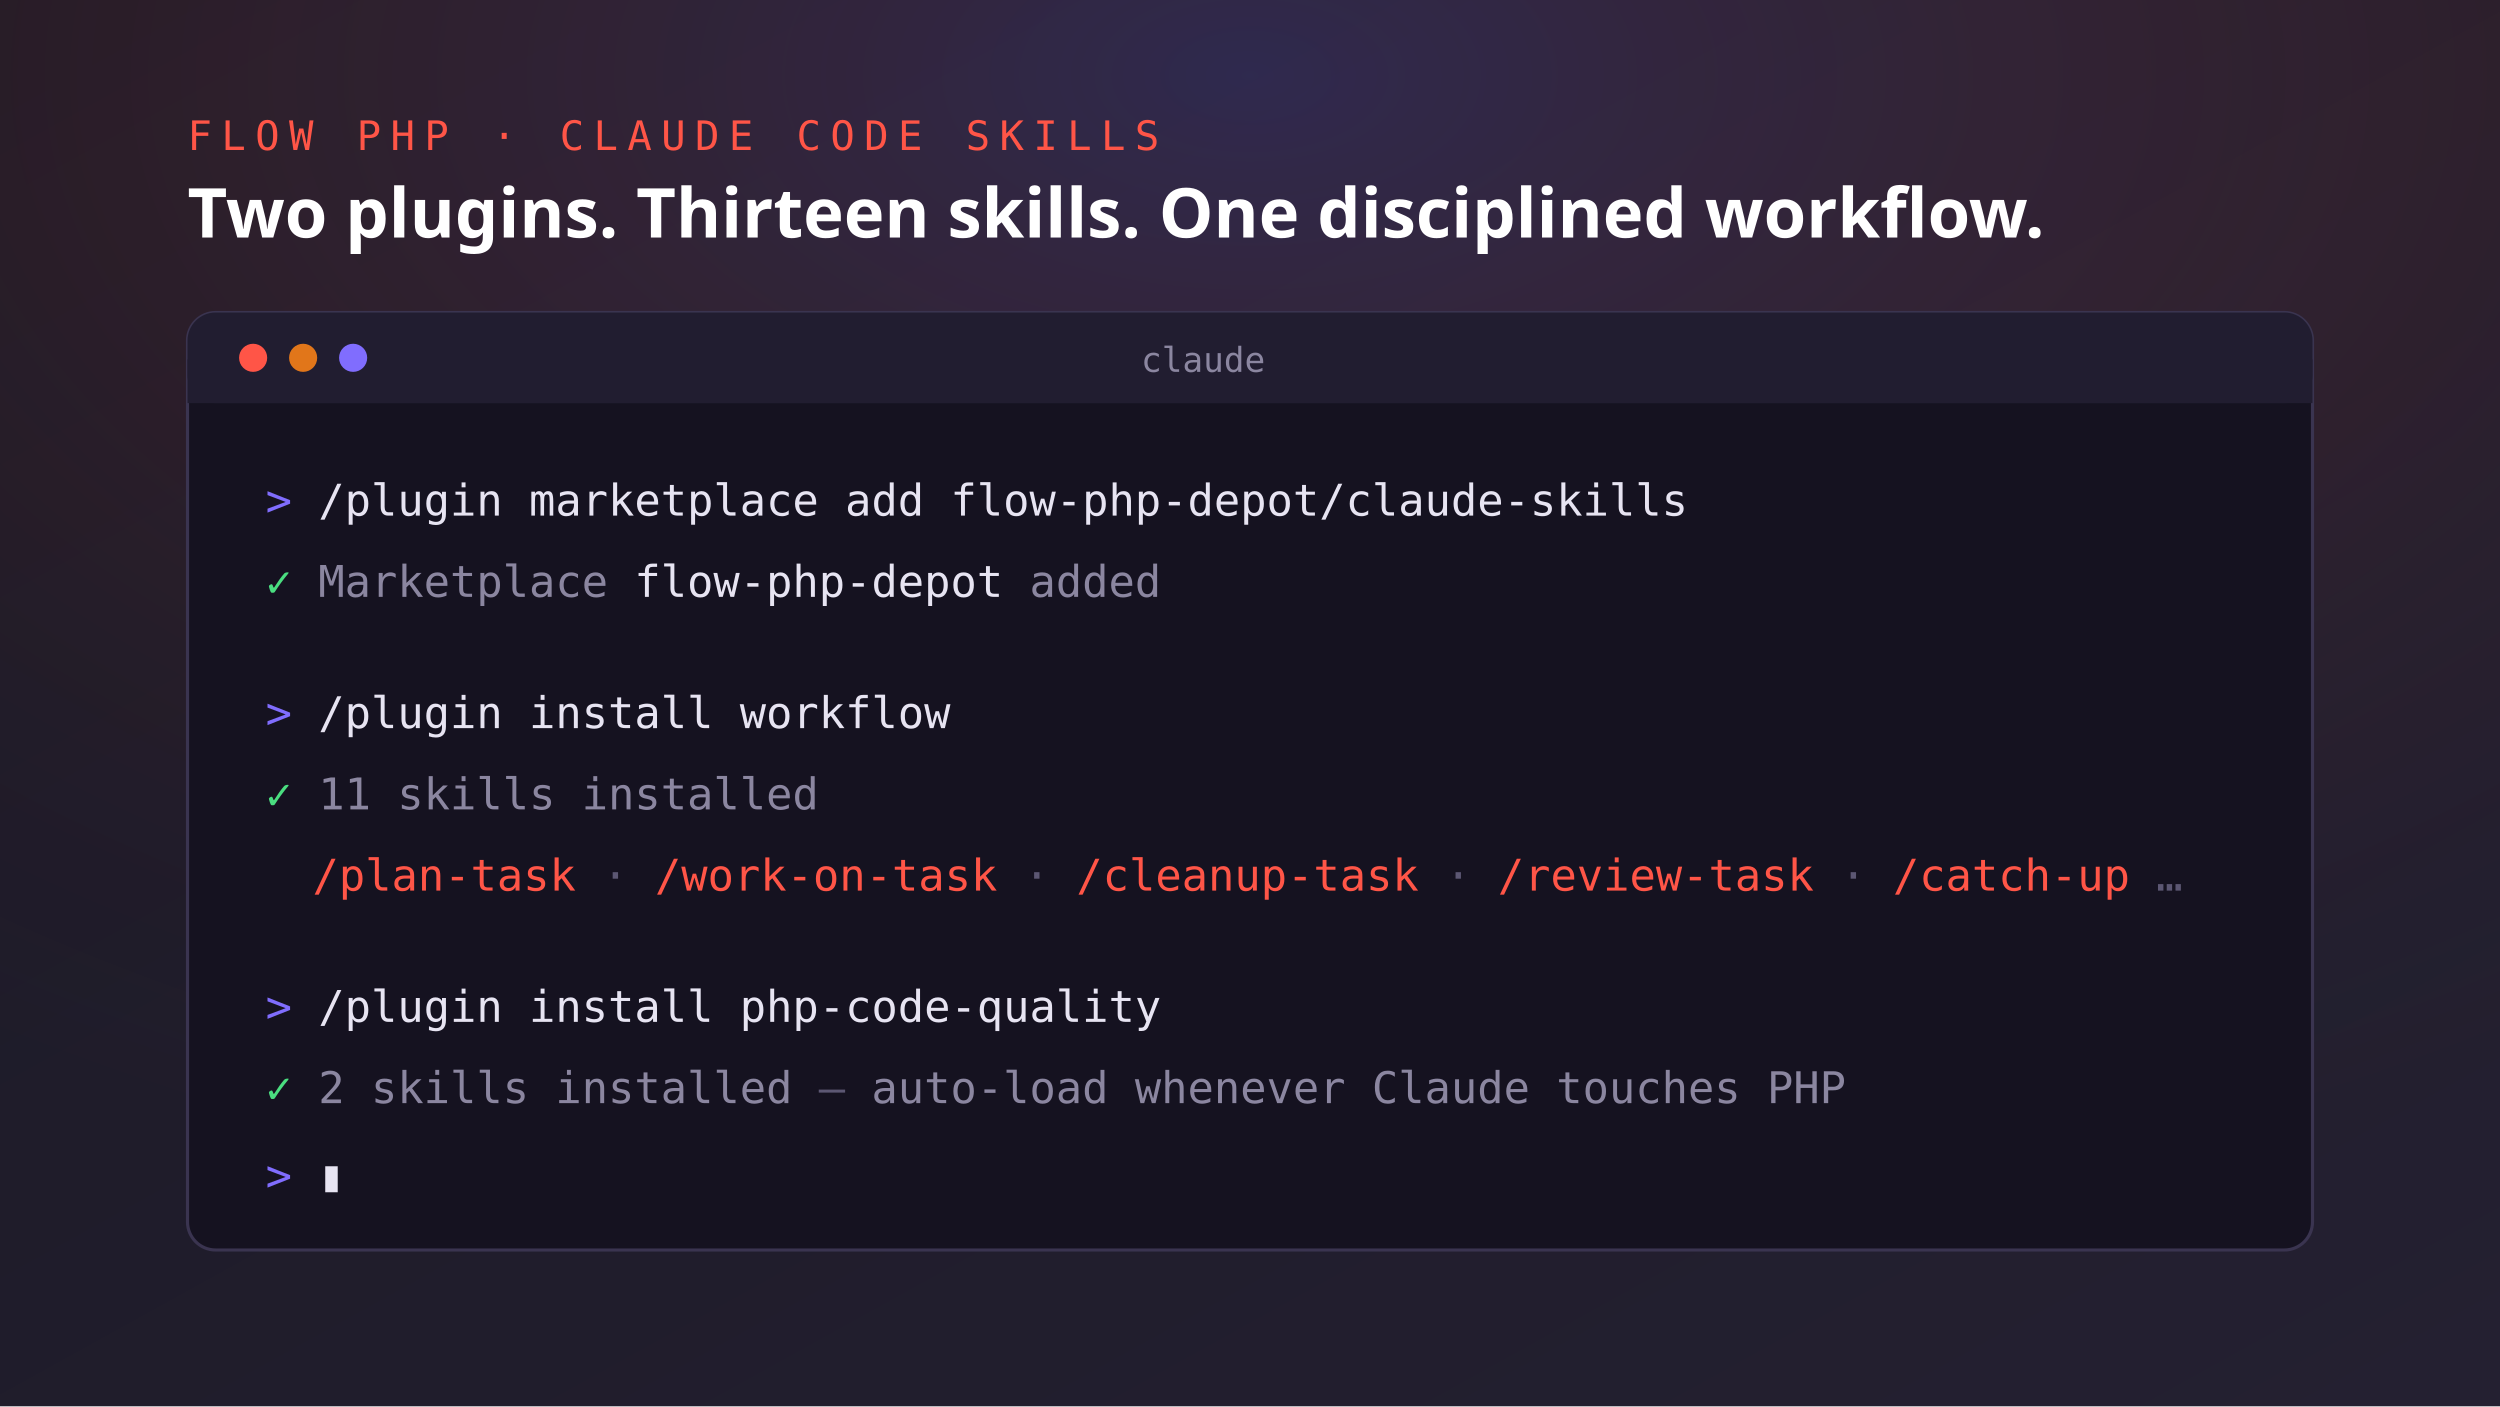
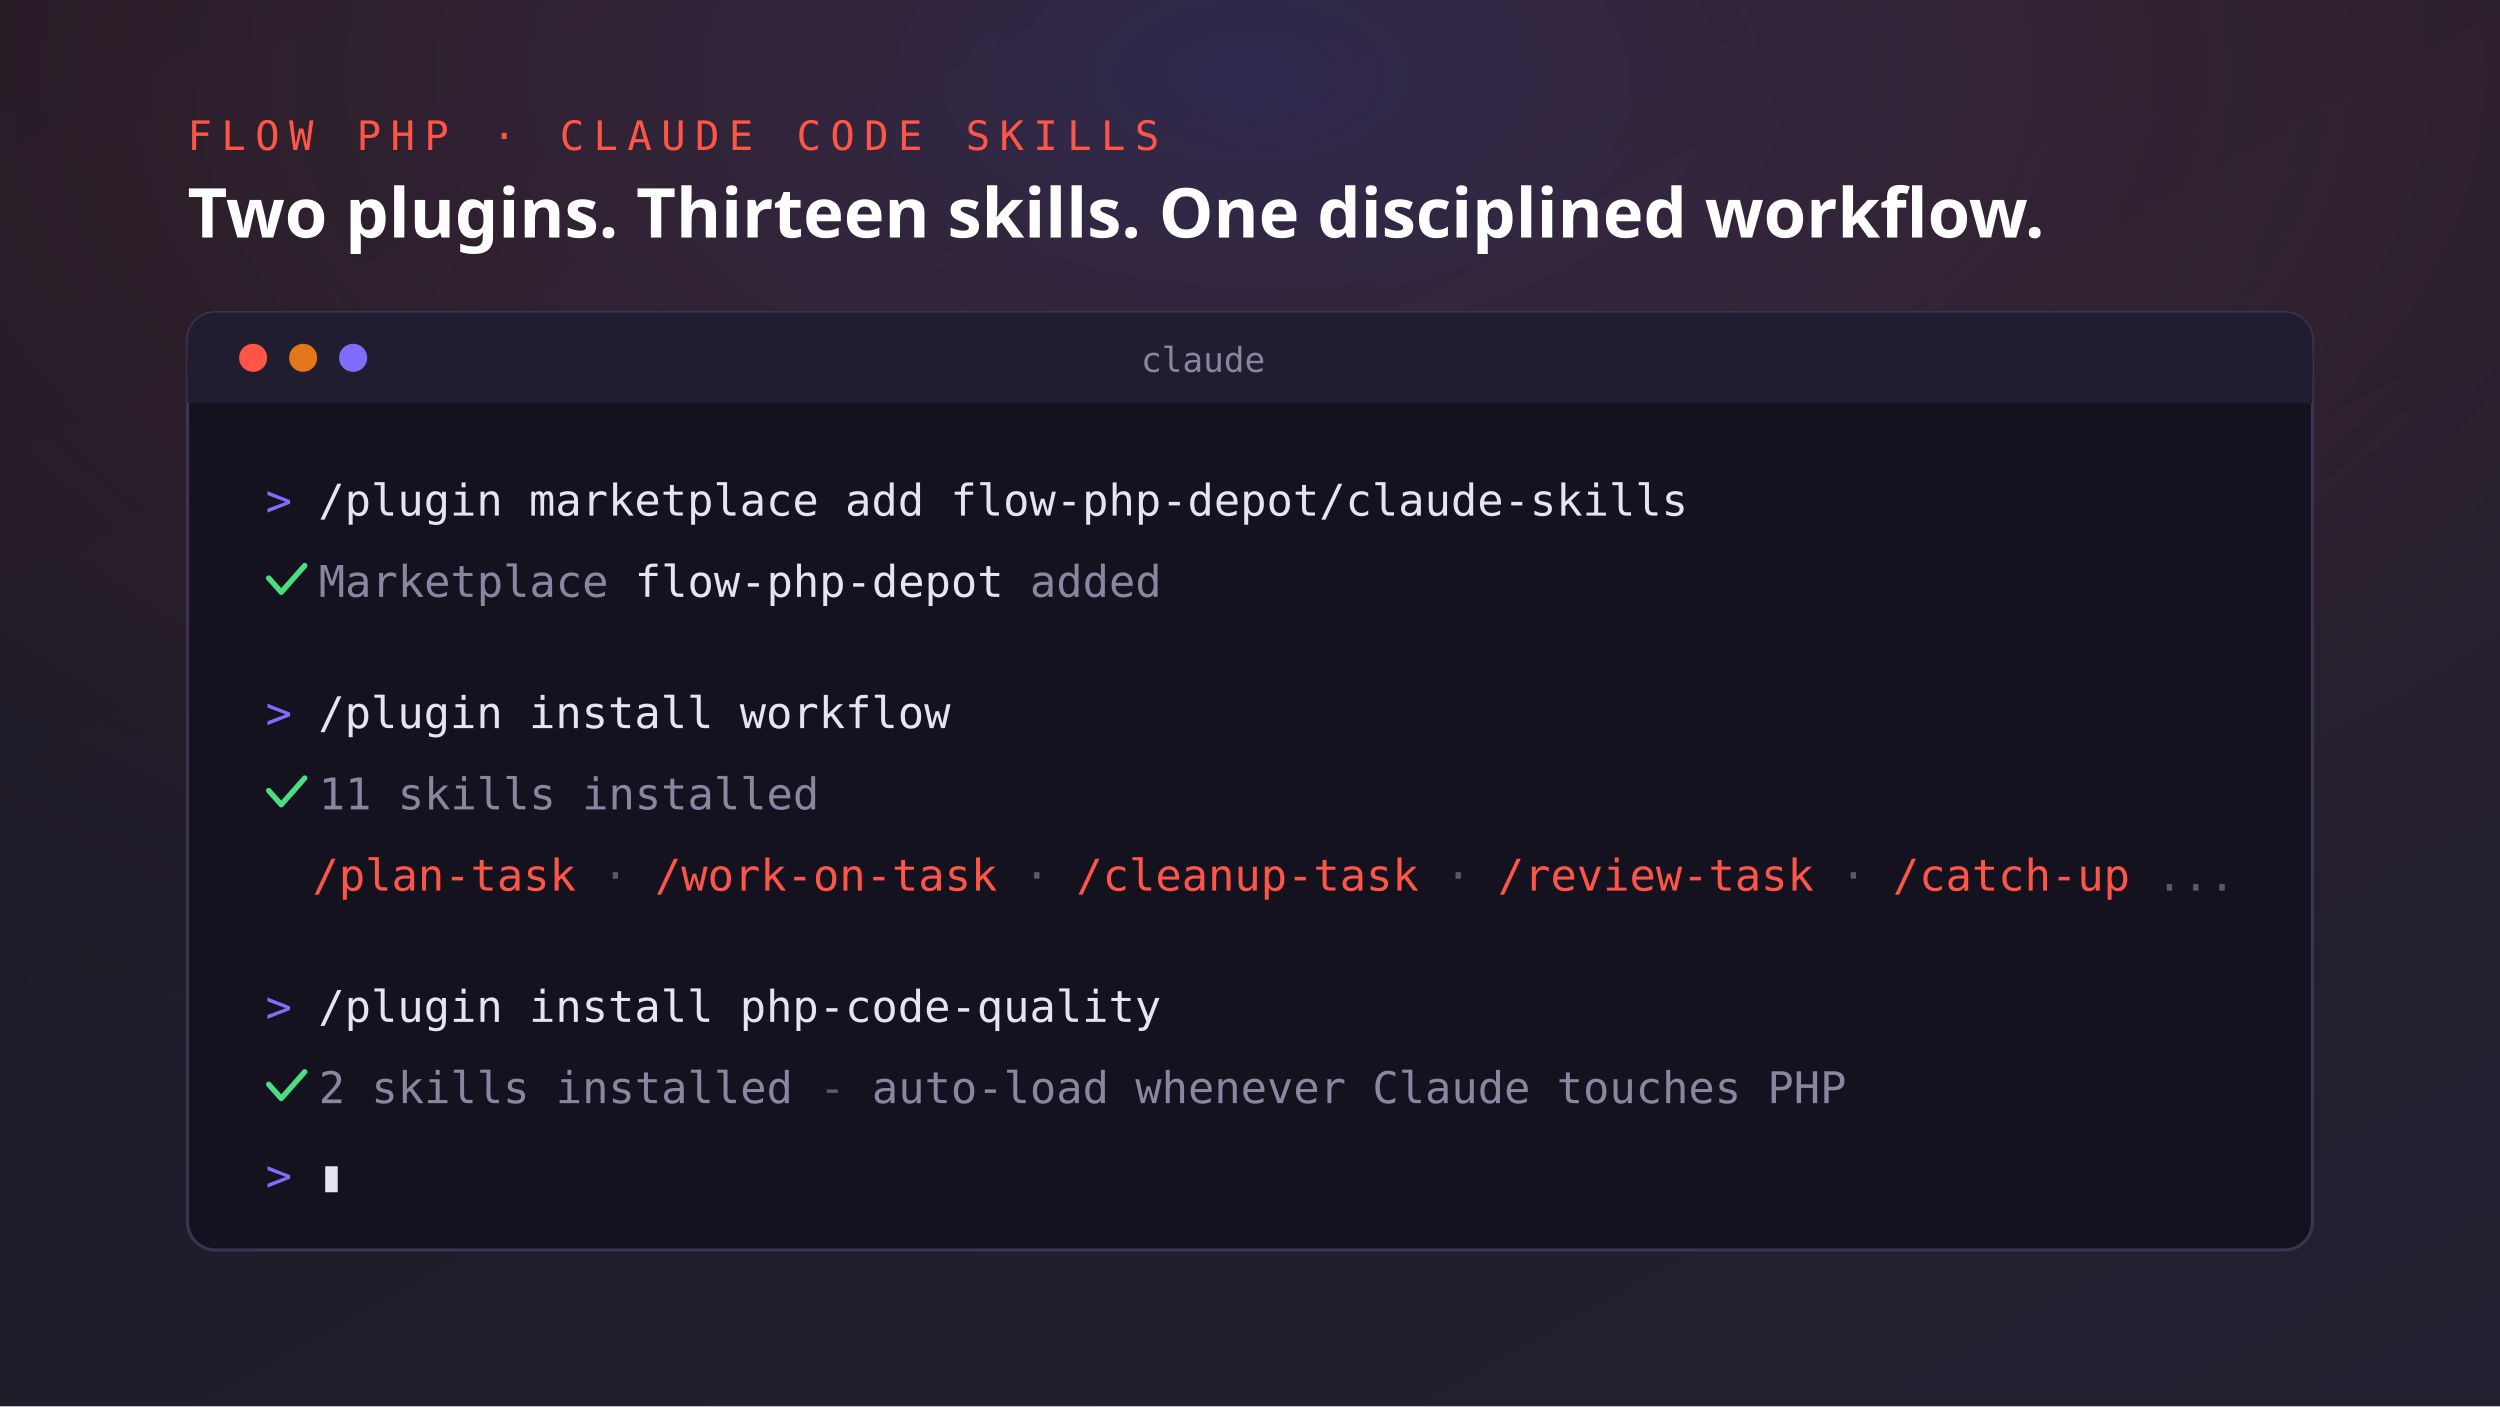
<svg xmlns="http://www.w3.org/2000/svg" viewBox="0 0 1600 900" font-family="ui-monospace, SFMono-Regular, Menlo, Consolas, monospace">
  <defs>
    <linearGradient id="bg" x1="0" y1="0" x2="1" y2="1">
      <stop offset="0" stop-color="#1b1925" />
      <stop offset="1" stop-color="#242031" />
    </linearGradient>
    <radialGradient id="glow" cx="0.5" cy="0.05" r="0.9">
      <stop offset="0" stop-color="#806dfe" stop-opacity="0.18" />
      <stop offset="0.55" stop-color="#ff5547" stop-opacity="0.06" />
      <stop offset="1" stop-color="#1b1925" stop-opacity="0" />
    </radialGradient>
  </defs>
  <rect width="1600" height="900" fill="url(#bg)" />
  <rect width="1600" height="900" fill="url(#glow)" />
  <text x="120" y="96" font-size="26" letter-spacing="6" fill="#ff5547">FLOW PHP · CLAUDE CODE SKILLS</text>
  <text x="120" y="152" font-size="44" font-weight="bold" fill="#ffffff" font-family="ui-sans-serif, system-ui, sans-serif">Two plugins. Thirteen skills. One disciplined workflow.</text>
  <rect x="120" y="200" width="1360" height="600" rx="18" fill="#151220" stroke="#3a3450" stroke-width="2" />
  <rect x="120" y="200" width="1360" height="58" rx="18" fill="#211d30" />
  <rect x="120" y="230" width="1360" height="28" fill="#211d30" />
  <circle cx="162" cy="229" r="9" fill="#ff5547" />
  <circle cx="194" cy="229" r="9" fill="#e1761a" />
  <circle cx="226" cy="229" r="9" fill="#806dfe" />
  <text x="770" y="238" font-size="22" fill="#8b86a0" text-anchor="middle">claude</text>
  <g font-size="28">
    <text x="170" y="330" fill="#806dfe">&gt; <tspan fill="#e7e4f2">/plugin marketplace add flow-php-depot/claude-skills</tspan>
    </text>
-     <text x="170" y="382" fill="#4ade80">✓ <tspan fill="#8b86a0">Marketplace</tspan>
+     <path d="m172 370 8 9 15-17" fill="none" stroke="#4ade80" stroke-width="3.5" stroke-linecap="round" stroke-linejoin="round" />
+     <text x="204" y="382">
+       <tspan fill="#8b86a0">Marketplace</tspan>
      <tspan fill="#e7e4f2">flow-php-depot</tspan>
      <tspan fill="#8b86a0">added</tspan>
    </text>
    <text x="170" y="466" fill="#806dfe">&gt; <tspan fill="#e7e4f2">/plugin install workflow</tspan>
    </text>
-     <text x="170" y="518" fill="#4ade80">✓ <tspan fill="#8b86a0">11 skills installed</tspan>
+     <path d="m172 506 8 9 15-17" fill="none" stroke="#4ade80" stroke-width="3.5" stroke-linecap="round" stroke-linejoin="round" />
+     <text x="204" y="518">
+       <tspan fill="#8b86a0">11 skills installed</tspan>
    </text>
-     <text x="200" y="570" fill="#ff5547">/plan-task <tspan fill="#5c5773">·</tspan> /work-on-task <tspan fill="#5c5773">·</tspan> /cleanup-task <tspan fill="#5c5773">·</tspan> /review-task <tspan fill="#5c5773">·</tspan> /catch-up <tspan fill="#5c5773">…</tspan>
+     <text x="200" y="570" fill="#ff5547">/plan-task <tspan fill="#5c5773">·</tspan> /work-on-task <tspan fill="#5c5773">·</tspan> /cleanup-task <tspan fill="#5c5773">·</tspan> /review-task <tspan fill="#5c5773">·</tspan> /catch-up <tspan fill="#5c5773">...</tspan>
    </text>
    <text x="170" y="654" fill="#806dfe">&gt; <tspan fill="#e7e4f2">/plugin install php-code-quality</tspan>
    </text>
-     <text x="170" y="706" fill="#4ade80">✓ <tspan fill="#8b86a0">2 skills installed</tspan>
-       <tspan fill="#5c5773">—</tspan>
+     <path d="m172 694 8 9 15-17" fill="none" stroke="#4ade80" stroke-width="3.5" stroke-linecap="round" stroke-linejoin="round" />
+     <text x="204" y="706">
+       <tspan fill="#8b86a0">2 skills installed</tspan>
+       <tspan fill="#5c5773">-</tspan>
      <tspan fill="#8b86a0">auto-load whenever Claude touches PHP</tspan>
    </text>
    <text x="170" y="762" fill="#806dfe">&gt; <tspan fill="#e7e4f2">▮</tspan>
    </text>
  </g>
</svg>
